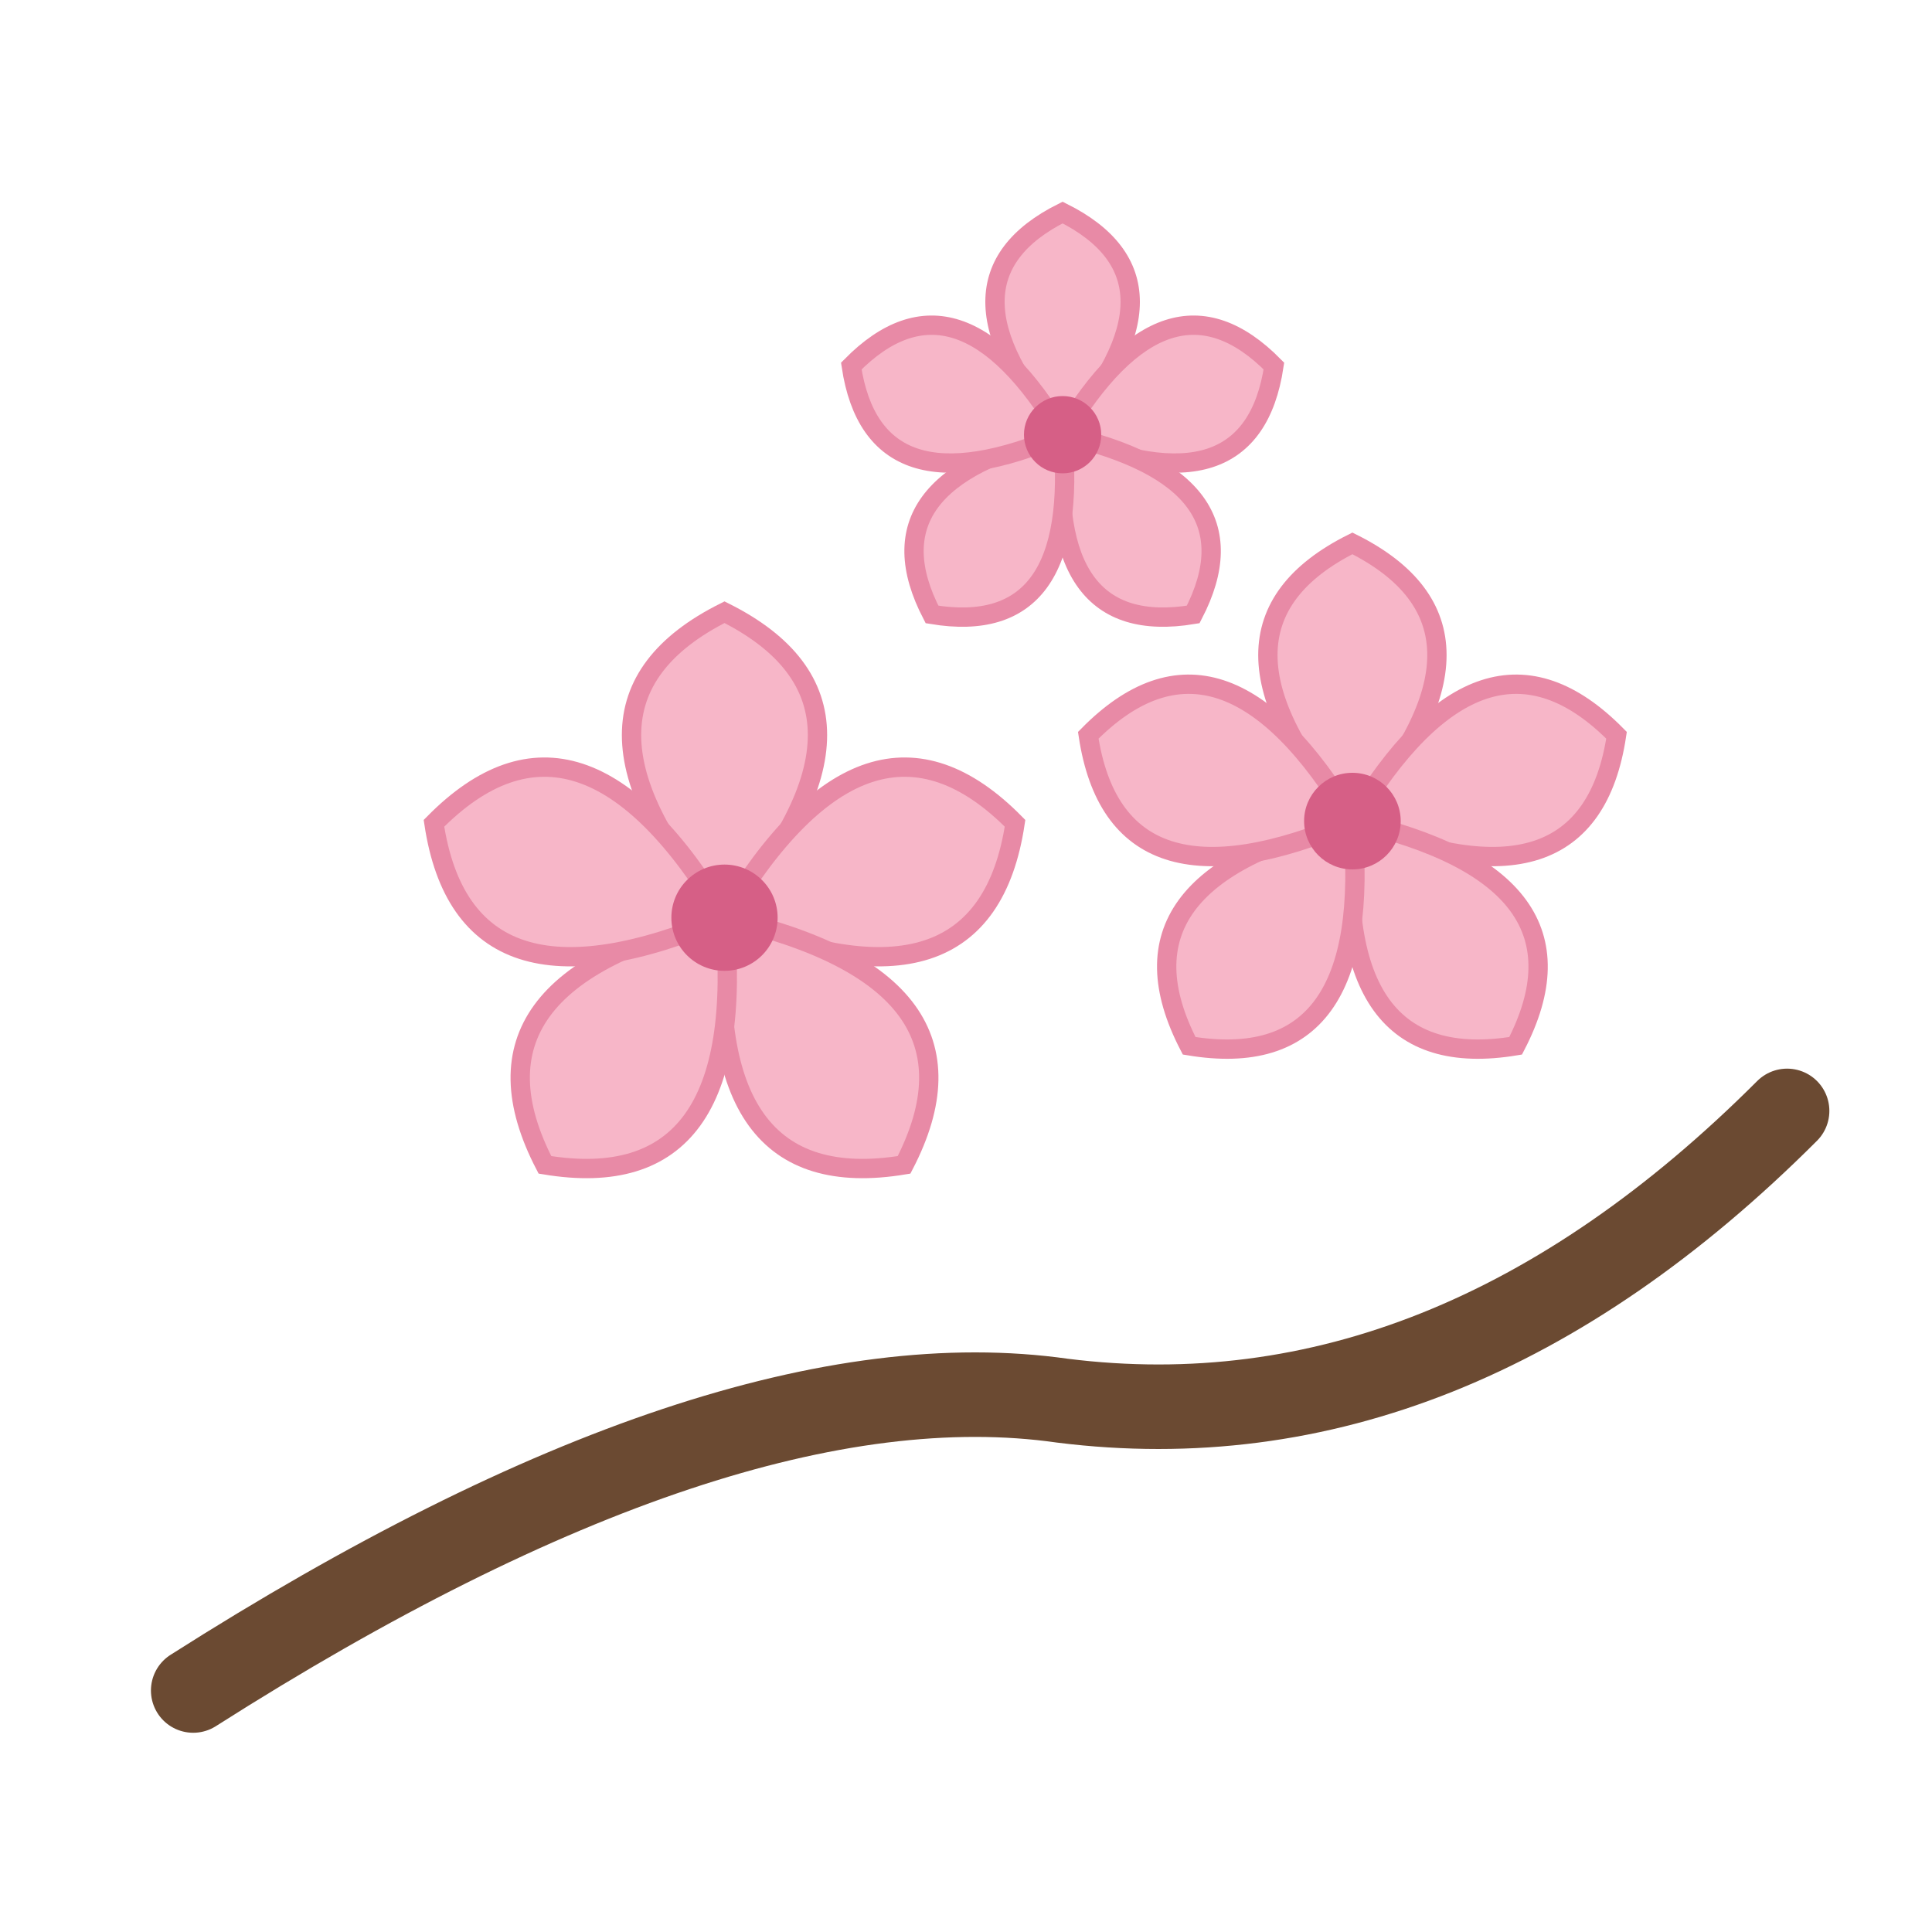
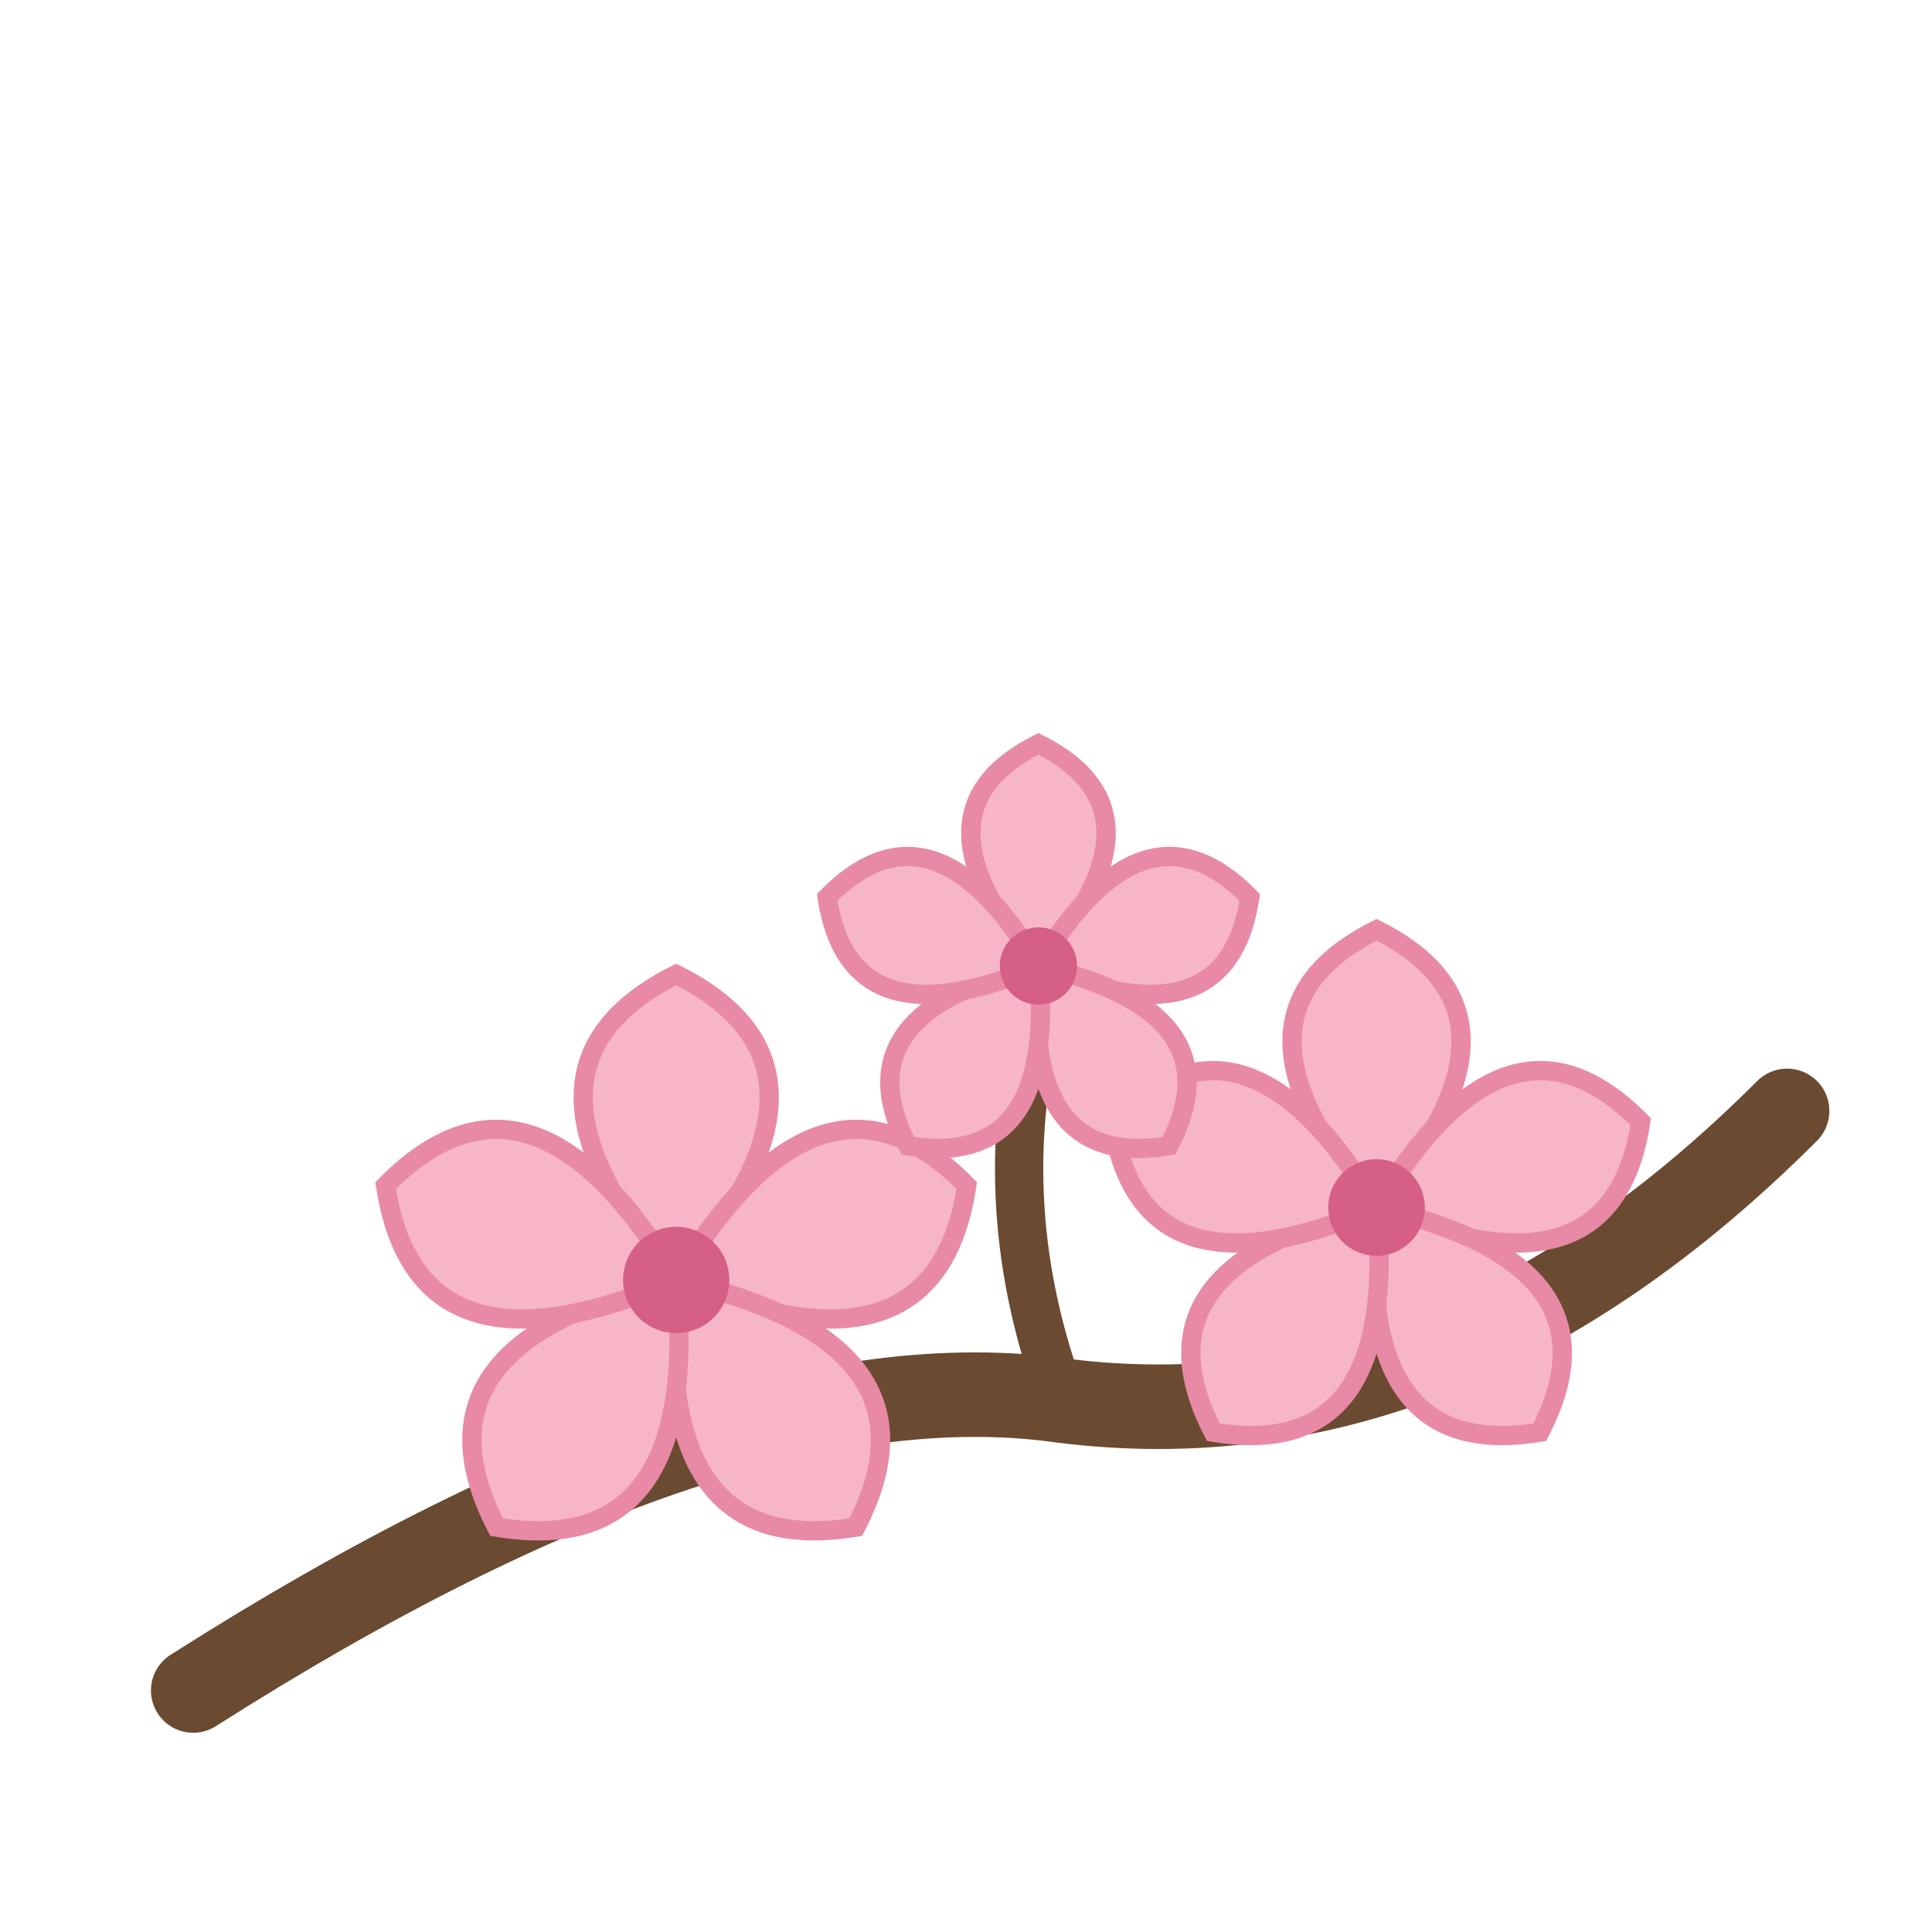
<svg xmlns="http://www.w3.org/2000/svg" viewBox="0 0 80 80">
  <path d="M8 70 Q30 56 44 58 Q60 60 74 46" stroke="#6b4a32" stroke-width="3.5" fill="none" stroke-linecap="round" />
-   <path d="M30 38 Q22.3 29.2 30 25.35 Q37.7 29.2 30 38 Z" fill="#f7b6c8" stroke="#e88aa6" stroke-width=".8" transform="rotate(0 30 38)" />
-   <path d="M30 38 Q22.3 29.2 30 25.35 Q37.7 29.2 30 38 Z" fill="#f7b6c8" stroke="#e88aa6" stroke-width=".8" transform="rotate(72 30 38)" />
-   <path d="M30 38 Q22.3 29.2 30 25.35 Q37.7 29.2 30 38 Z" fill="#f7b6c8" stroke="#e88aa6" stroke-width=".8" transform="rotate(144 30 38)" />
-   <path d="M30 38 Q22.3 29.2 30 25.35 Q37.7 29.2 30 38 Z" fill="#f7b6c8" stroke="#e88aa6" stroke-width=".8" transform="rotate(216 30 38)" />
-   <path d="M30 38 Q22.3 29.2 30 25.35 Q37.7 29.2 30 38 Z" fill="#f7b6c8" stroke="#e88aa6" stroke-width=".8" transform="rotate(288 30 38)" />
-   <circle cx="30" cy="38" r="2.2" fill="#d65f86" />
-   <path d="M56 34 Q49 26 56 22.5 Q63 26 56 34 Z" fill="#f7b6c8" stroke="#e88aa6" stroke-width=".8" transform="rotate(0 56 34)" />
-   <path d="M56 34 Q49 26 56 22.5 Q63 26 56 34 Z" fill="#f7b6c8" stroke="#e88aa6" stroke-width=".8" transform="rotate(72 56 34)" />
-   <path d="M56 34 Q49 26 56 22.5 Q63 26 56 34 Z" fill="#f7b6c8" stroke="#e88aa6" stroke-width=".8" transform="rotate(144 56 34)" />
-   <path d="M56 34 Q49 26 56 22.5 Q63 26 56 34 Z" fill="#f7b6c8" stroke="#e88aa6" stroke-width=".8" transform="rotate(216 56 34)" />
-   <path d="M56 34 Q49 26 56 22.5 Q63 26 56 34 Z" fill="#f7b6c8" stroke="#e88aa6" stroke-width=".8" transform="rotate(288 56 34)" />
-   <circle cx="56" cy="34" r="2" fill="#d65f86" />
-   <path d="M44 18 Q38.4 11.6 44 8.8 Q49.6 11.6 44 18 Z" fill="#f7b6c8" stroke="#e88aa6" stroke-width=".8" transform="rotate(0 44 18)" />
-   <path d="M44 18 Q38.4 11.6 44 8.8 Q49.6 11.6 44 18 Z" fill="#f7b6c8" stroke="#e88aa6" stroke-width=".8" transform="rotate(72 44 18)" />
-   <path d="M44 18 Q38.4 11.6 44 8.8 Q49.6 11.6 44 18 Z" fill="#f7b6c8" stroke="#e88aa6" stroke-width=".8" transform="rotate(144 44 18)" />
-   <path d="M44 18 Q38.4 11.6 44 8.8 Q49.6 11.6 44 18 Z" fill="#f7b6c8" stroke="#e88aa6" stroke-width=".8" transform="rotate(216 44 18)" />
-   <path d="M44 18 Q38.4 11.6 44 8.8 Q49.6 11.6 44 18 Z" fill="#f7b6c8" stroke="#e88aa6" stroke-width=".8" transform="rotate(288 44 18)" />
-   <circle cx="44" cy="18" r="1.6" fill="#d65f86" />
+   <path d="M44 58 Q41 50 43 42" stroke="#6b4a32" stroke-width="2" fill="none" stroke-linecap="round" />
+   <path d="M28 53 Q20.3 44.2 28 40.35 Q35.7 44.2 28 53 Z" fill="#f7b6c8" stroke="#e88aa6" stroke-width=".8" transform="rotate(0 28 53)" />
+   <path d="M28 53 Q20.3 44.2 28 40.35 Q35.7 44.2 28 53 Z" fill="#f7b6c8" stroke="#e88aa6" stroke-width=".8" transform="rotate(72 28 53)" />
+   <path d="M28 53 Q20.3 44.2 28 40.35 Q35.7 44.2 28 53 Z" fill="#f7b6c8" stroke="#e88aa6" stroke-width=".8" transform="rotate(144 28 53)" />
+   <path d="M28 53 Q20.3 44.2 28 40.35 Q35.7 44.2 28 53 Z" fill="#f7b6c8" stroke="#e88aa6" stroke-width=".8" transform="rotate(216 28 53)" />
+   <path d="M28 53 Q20.3 44.2 28 40.35 Q35.7 44.2 28 53 Z" fill="#f7b6c8" stroke="#e88aa6" stroke-width=".8" transform="rotate(288 28 53)" />
+   <circle cx="28" cy="53" r="2.2" fill="#d65f86" />
+   <path d="M57 50 Q50 42 57 38.5 Q64 42 57 50 Z" fill="#f7b6c8" stroke="#e88aa6" stroke-width=".8" transform="rotate(0 57 50)" />
+   <path d="M57 50 Q50 42 57 38.5 Q64 42 57 50 Z" fill="#f7b6c8" stroke="#e88aa6" stroke-width=".8" transform="rotate(72 57 50)" />
+   <path d="M57 50 Q50 42 57 38.5 Q64 42 57 50 Z" fill="#f7b6c8" stroke="#e88aa6" stroke-width=".8" transform="rotate(144 57 50)" />
+   <path d="M57 50 Q50 42 57 38.5 Q64 42 57 50 Z" fill="#f7b6c8" stroke="#e88aa6" stroke-width=".8" transform="rotate(216 57 50)" />
+   <path d="M57 50 Q50 42 57 38.5 Q64 42 57 50 Z" fill="#f7b6c8" stroke="#e88aa6" stroke-width=".8" transform="rotate(288 57 50)" />
+   <circle cx="57" cy="50" r="2" fill="#d65f86" />
+   <path d="M43 40 Q37.4 33.6 43 30.8 Q48.6 33.6 43 40 Z" fill="#f7b6c8" stroke="#e88aa6" stroke-width=".8" transform="rotate(0 43 40)" />
+   <path d="M43 40 Q37.4 33.6 43 30.8 Q48.6 33.6 43 40 Z" fill="#f7b6c8" stroke="#e88aa6" stroke-width=".8" transform="rotate(72 43 40)" />
+   <path d="M43 40 Q37.4 33.6 43 30.8 Q48.6 33.6 43 40 Z" fill="#f7b6c8" stroke="#e88aa6" stroke-width=".8" transform="rotate(144 43 40)" />
+   <path d="M43 40 Q37.4 33.6 43 30.8 Q48.6 33.6 43 40 Z" fill="#f7b6c8" stroke="#e88aa6" stroke-width=".8" transform="rotate(216 43 40)" />
+   <path d="M43 40 Q37.4 33.6 43 30.8 Q48.6 33.6 43 40 Z" fill="#f7b6c8" stroke="#e88aa6" stroke-width=".8" transform="rotate(288 43 40)" />
+   <circle cx="43" cy="40" r="1.6" fill="#d65f86" />
</svg>
